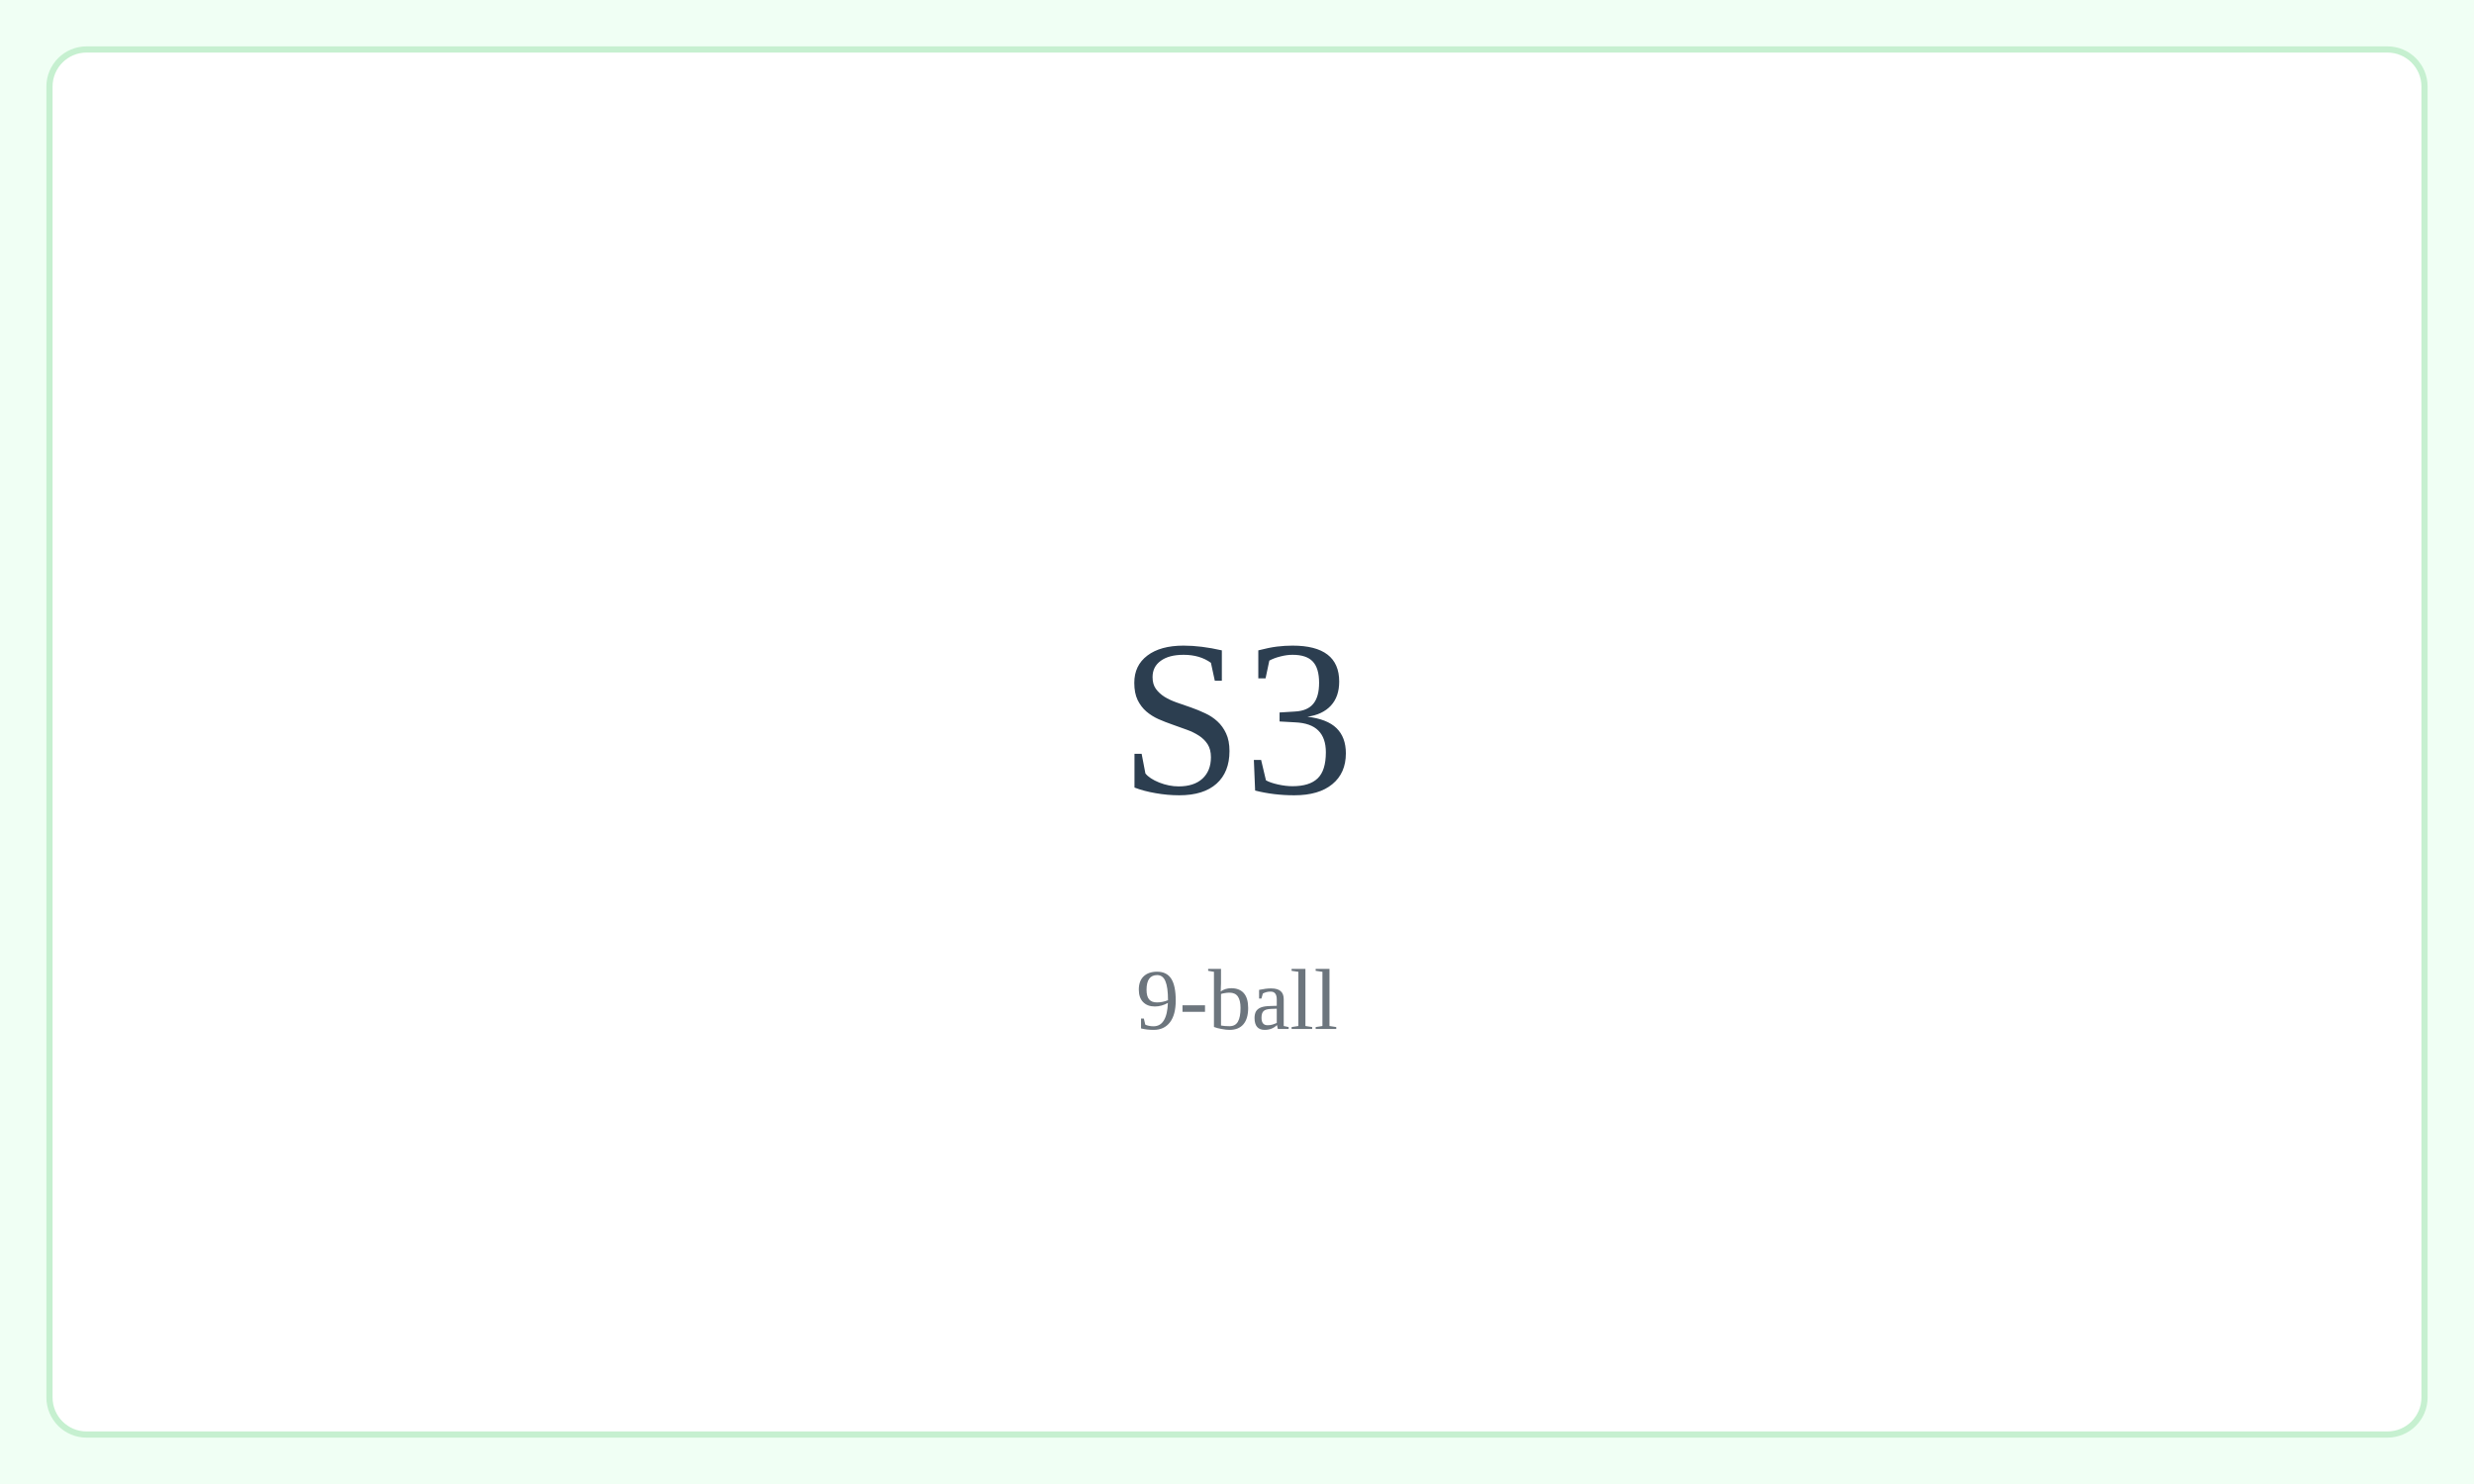
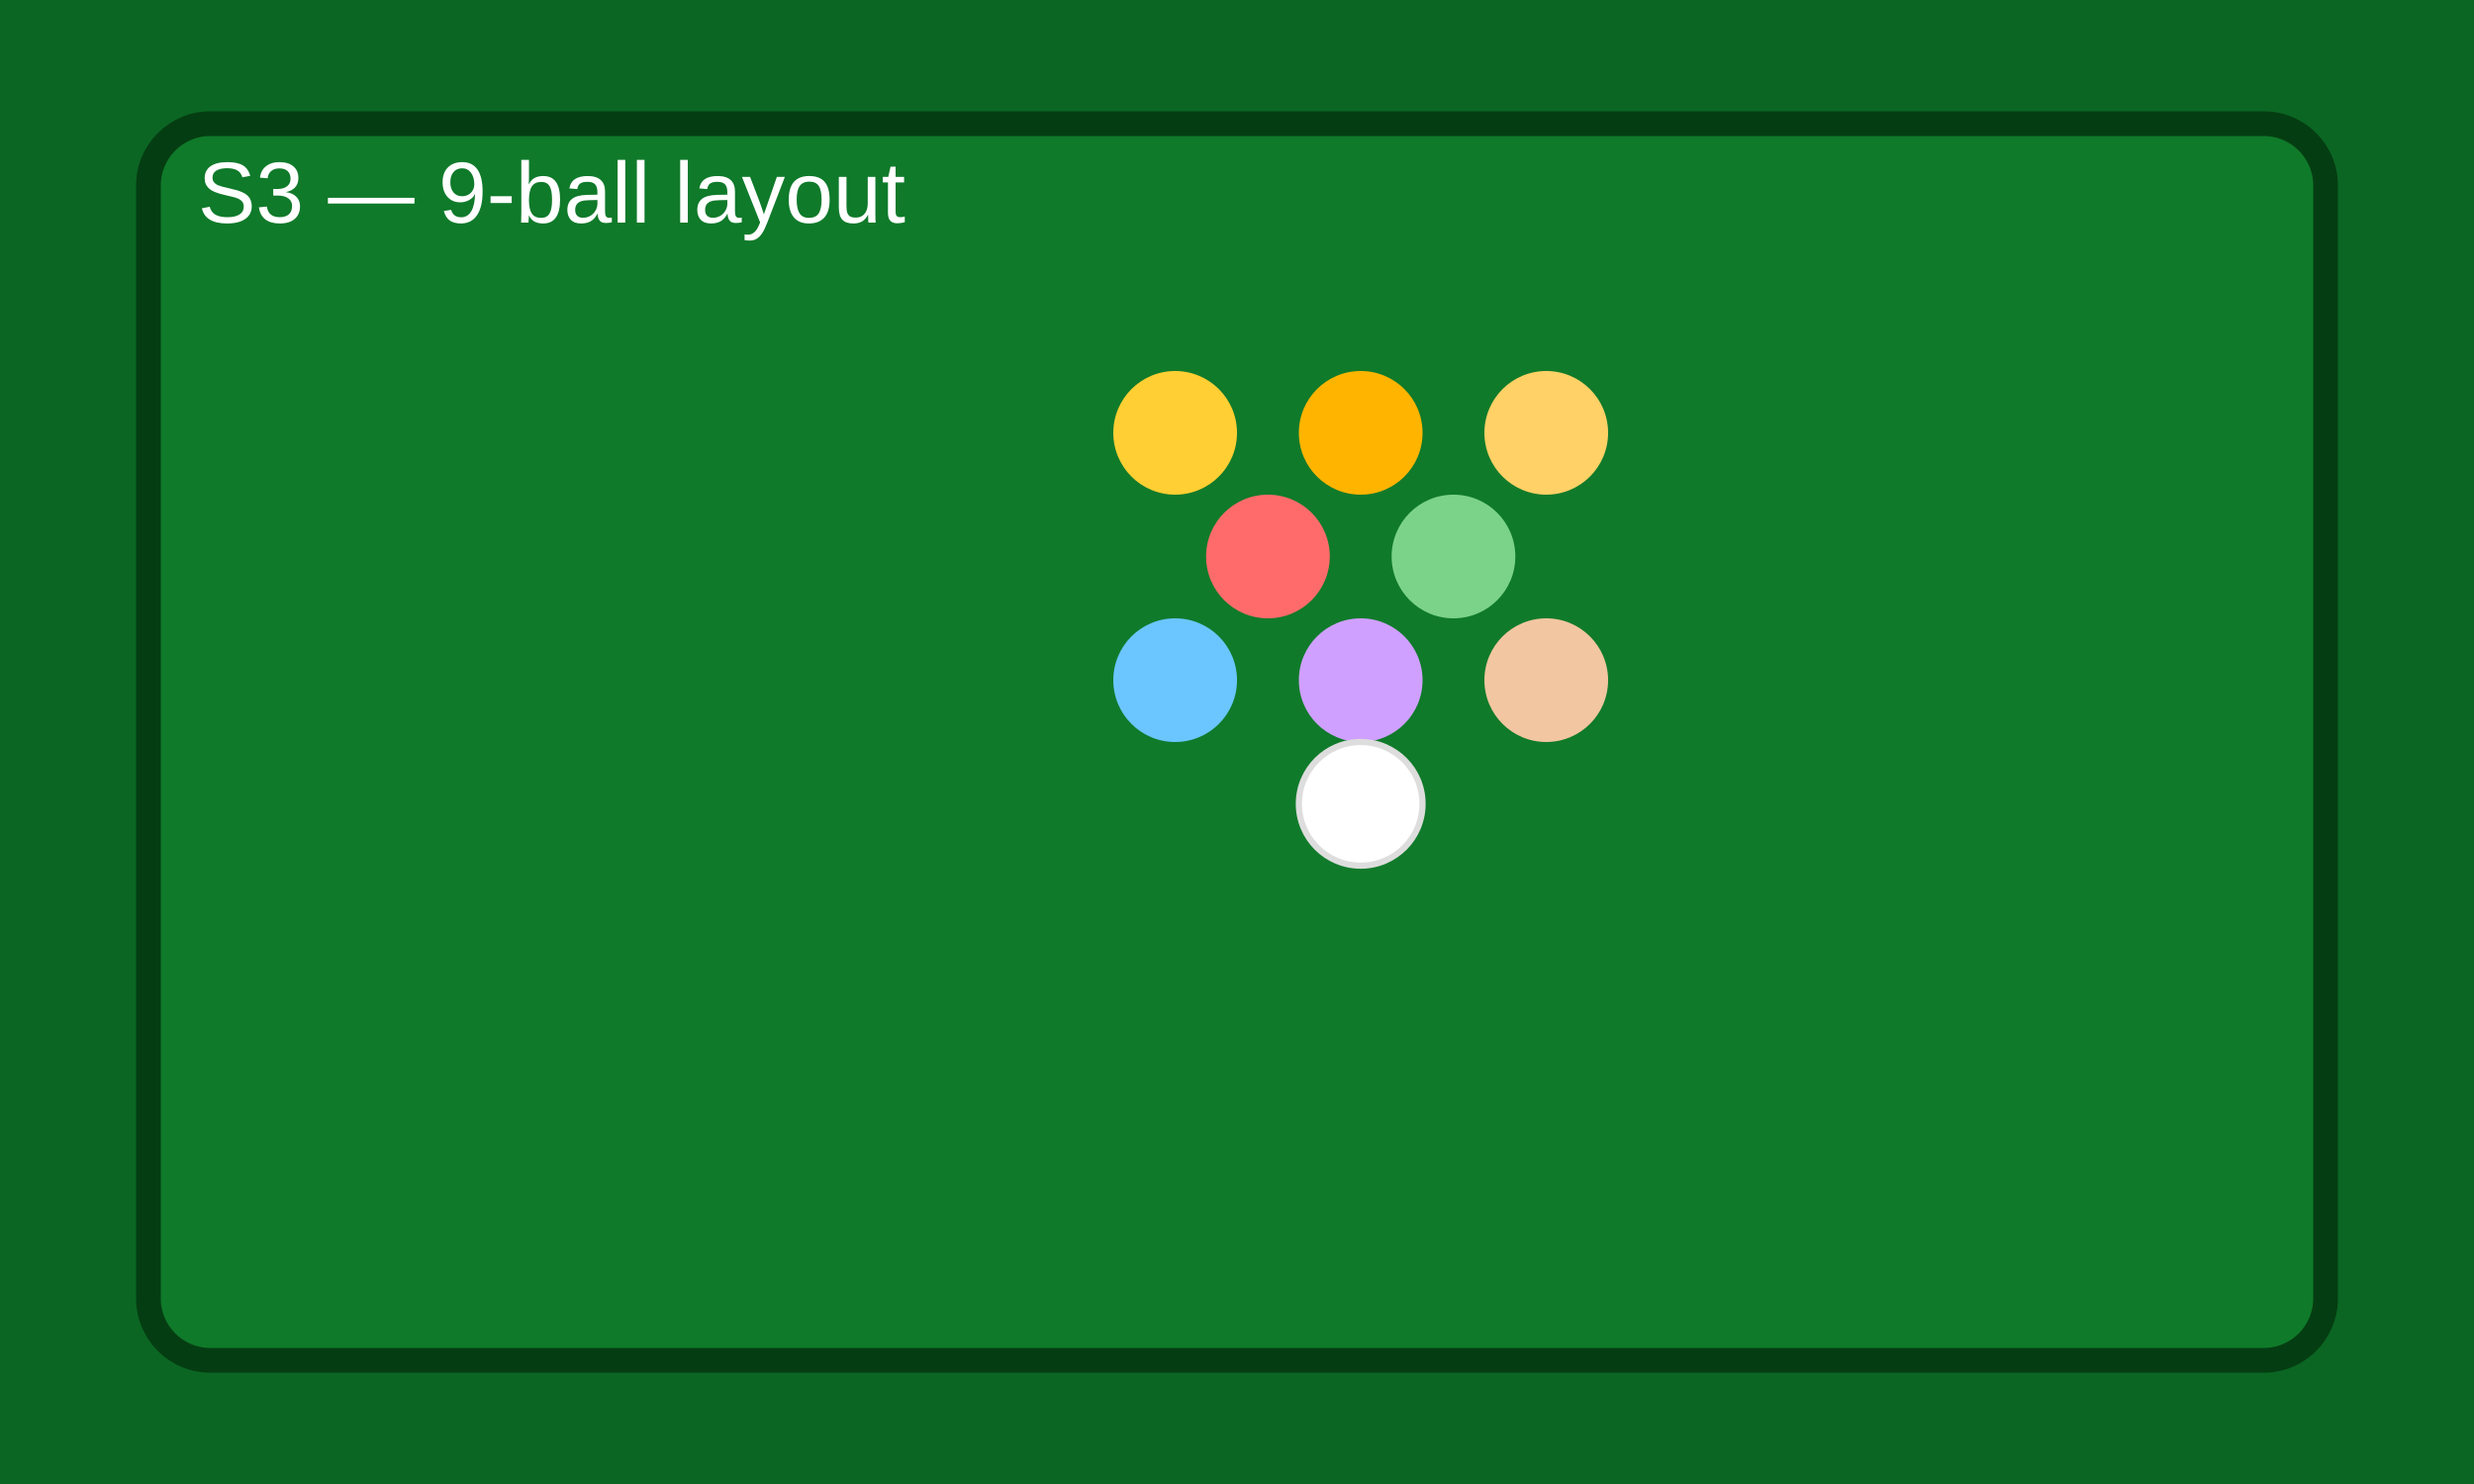
<svg xmlns="http://www.w3.org/2000/svg" width="400" height="240" viewBox="0 0 400 240">
-   <rect width="100%" height="100%" fill="#f0fff4" />
-   <rect x="8" y="8" width="384" height="224" fill="#fff" stroke="#c6f0d0" rx="6" />
-   <text x="50%" y="50%" dominant-baseline="middle" text-anchor="middle" fill="#2c3e50" font-size="36">S3</text>
-   <text x="50%" y="68%" dominant-baseline="middle" text-anchor="middle" fill="#6c757d" font-size="14">9-ball</text>
+   <rect width="100%" height="100%" fill="#0b6623" />
+   <rect x="24" y="20" width="352" height="200" rx="10" fill="#0f7a2a" stroke="#053d12" stroke-width="4" />
+   <g transform="translate(220,90)">
+     <circle cx="-30" cy="-20" r="10" fill="#ffcf33" />
+     <circle cx="0" cy="-20" r="10" fill="#ffb400" />
+     <circle cx="30" cy="-20" r="10" fill="#ffd166" />
+     <circle cx="-15" cy="0" r="10" fill="#ff6b6b" />
+     <circle cx="15" cy="0" r="10" fill="#7bd389" />
+     <circle cx="-30" cy="20" r="10" fill="#6bc6ff" />
+     <circle cx="0" cy="20" r="10" fill="#cfa0ff" />
+     <circle cx="30" cy="20" r="10" fill="#f2c6a0" />
+     <circle cx="0" cy="40" r="10" fill="#ffffff" stroke="#ddd" />
+   </g>
+   <text x="32" y="36" fill="#ffffff" font-size="14" font-family="Arial">S3 — 9-ball layout</text>
</svg>
